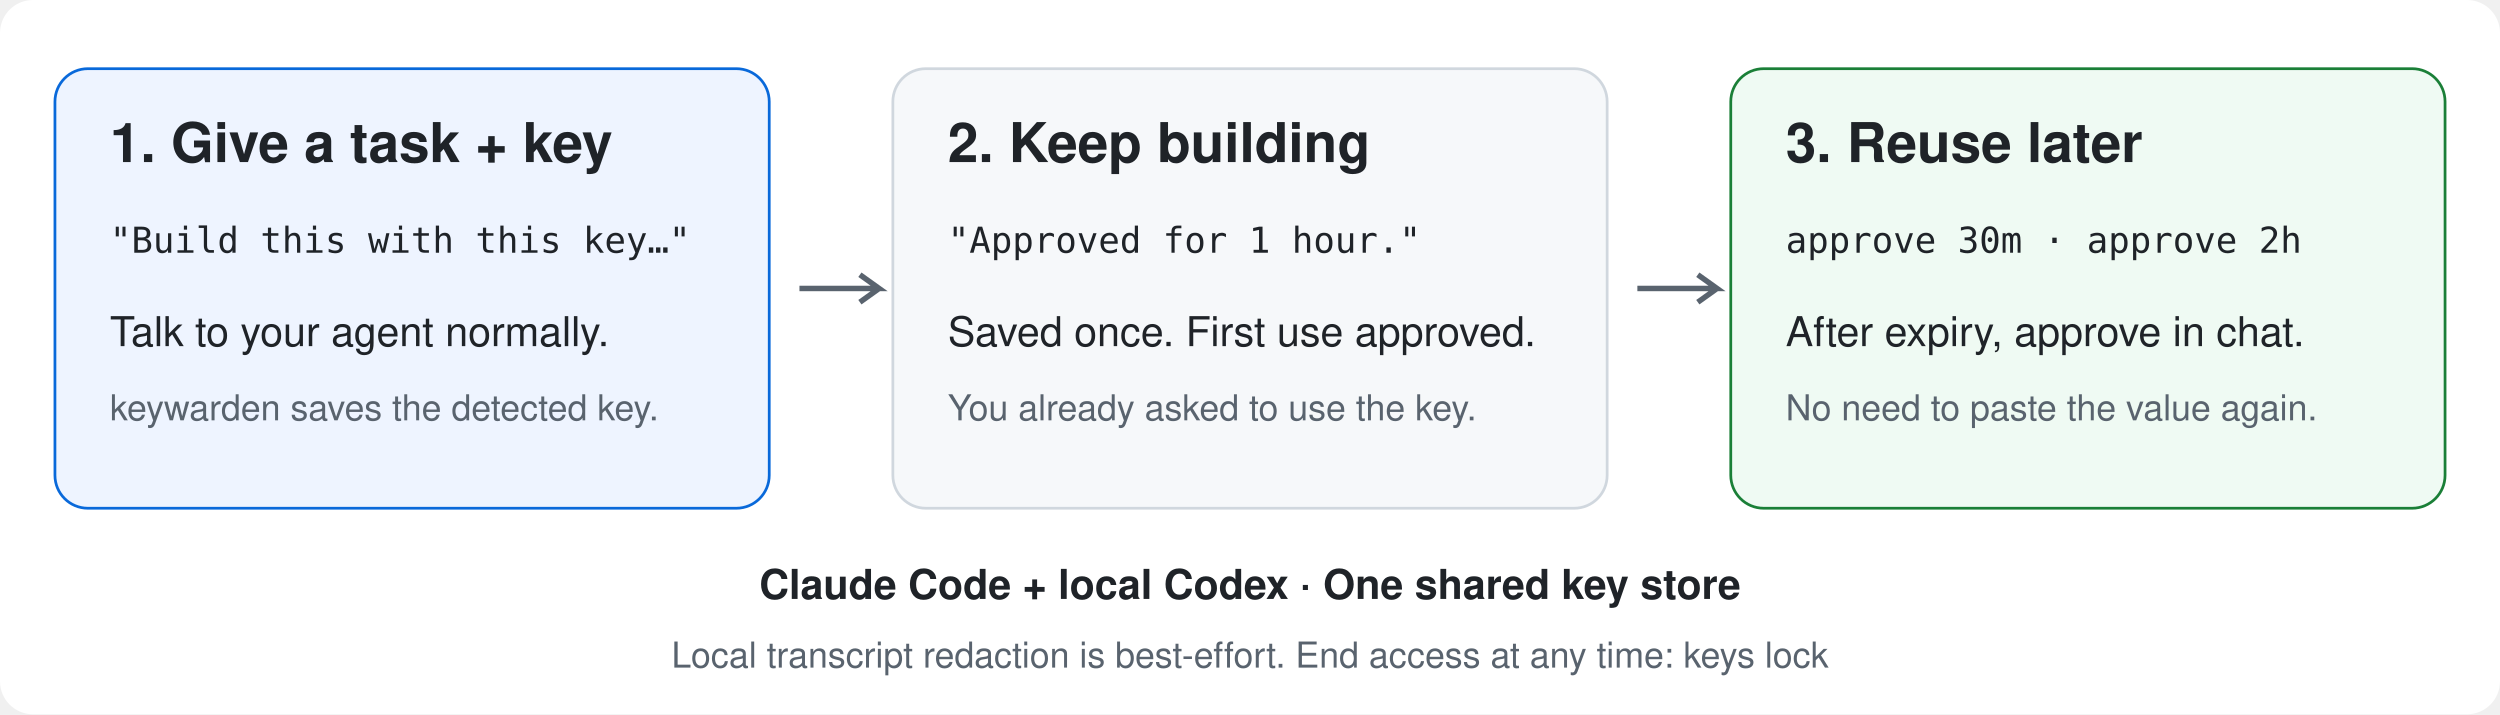
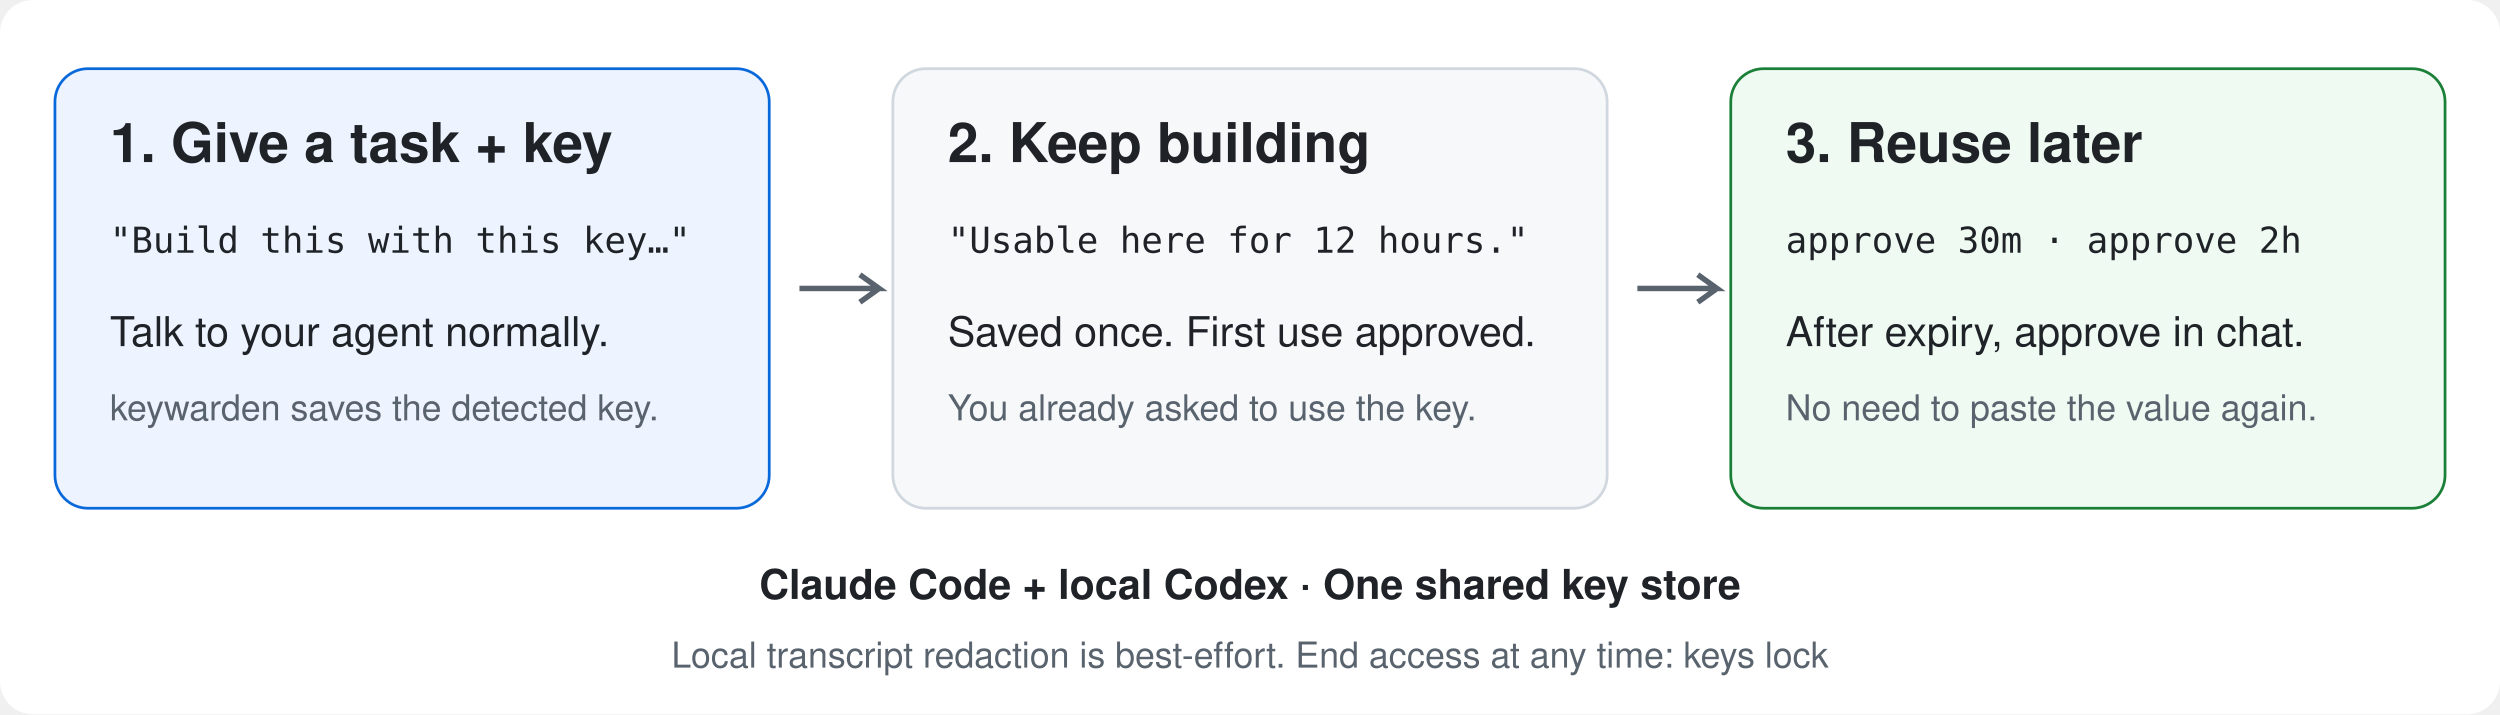
<svg xmlns="http://www.w3.org/2000/svg" viewBox="0 0 910 260" width="910" height="260" role="img" aria-labelledby="title desc" font-family="-apple-system, Segoe UI, Helvetica, Arial, sans-serif">
  <style>
    .bg { fill:#ffffff; } .box { fill:#f6f8fa; stroke:#d0d7de; }
    .vault { fill:#eef4ff; stroke:#0969da; } .use { fill:#effaf3; stroke:#1a7f37; }
    .t { fill:#1f2328; } .muted { fill:#59636e; }
    .code { font-family:ui-monospace,Consolas,Menlo,monospace; fill:#1f2328; font-size:13px; }
    .arrow { stroke:#59636e; stroke-width:2; fill:none; }
    @media (prefers-color-scheme: dark) {
      .bg { fill:#0d1117; } .box { fill:#161b22; stroke:#3d444d; }
      .vault { fill:#121d2f; stroke:#4493f8; } .use { fill:#12261b; stroke:#3fb950; }
      .t,.code { fill:#e6edf3; } .muted { fill:#9198a1; } .arrow { stroke:#9198a1; }
    }
  </style>
  <rect class="bg" width="910" height="260" rx="12" />
  <rect class="vault" x="20" y="25" width="260" height="160" rx="12" />
  <text class="t" x="40" y="59" font-size="20" font-weight="700">1. Give a task + key</text>
  <text class="code" x="40" y="92">"Build this with this key…"</text>
  <text class="t" x="40" y="126" font-size="15">Talk to your agent normally.</text>
  <text class="muted" x="40" y="153" font-size="13">keywarden saves the detected key.</text>
  <path class="arrow" d="M291 105 H320 l-7 -5 m7 5 l-7 5" />
  <rect class="box" x="325" y="25" width="260" height="160" rx="12" />
  <text class="t" x="345" y="59" font-size="20" font-weight="700">2. Keep building</text>
-   <text class="code" x="345" y="92">"Approved for 1 hour."</text>
+   <text class="code" x="345" y="92">"Usable here for 12 hours."</text>
  <text class="t" x="345" y="126" font-size="15">Saved once. First use approved.</text>
  <text class="muted" x="345" y="153" font-size="13">You already asked to use the key.</text>
  <path class="arrow" d="M596 105 H625 l-7 -5 m7 5 l-7 5" />
  <rect class="use" x="630" y="25" width="260" height="160" rx="12" />
  <text class="t" x="650" y="59" font-size="20" font-weight="700">3. Reuse later</text>
  <text class="code" x="650" y="92">approve 30m · approve 2h</text>
  <text class="t" x="650" y="126" font-size="15">After expiry, approve in chat.</text>
  <text class="muted" x="650" y="153" font-size="13">No need to paste the value again.</text>
  <text class="t" x="455" y="218" text-anchor="middle" font-size="15" font-weight="600">Claude Code + local Codex · One shared key store</text>
  <text class="muted" x="455" y="243" text-anchor="middle" font-size="13">Local transcript redaction is best-effort. End access at any time: keys lock</text>
</svg>
